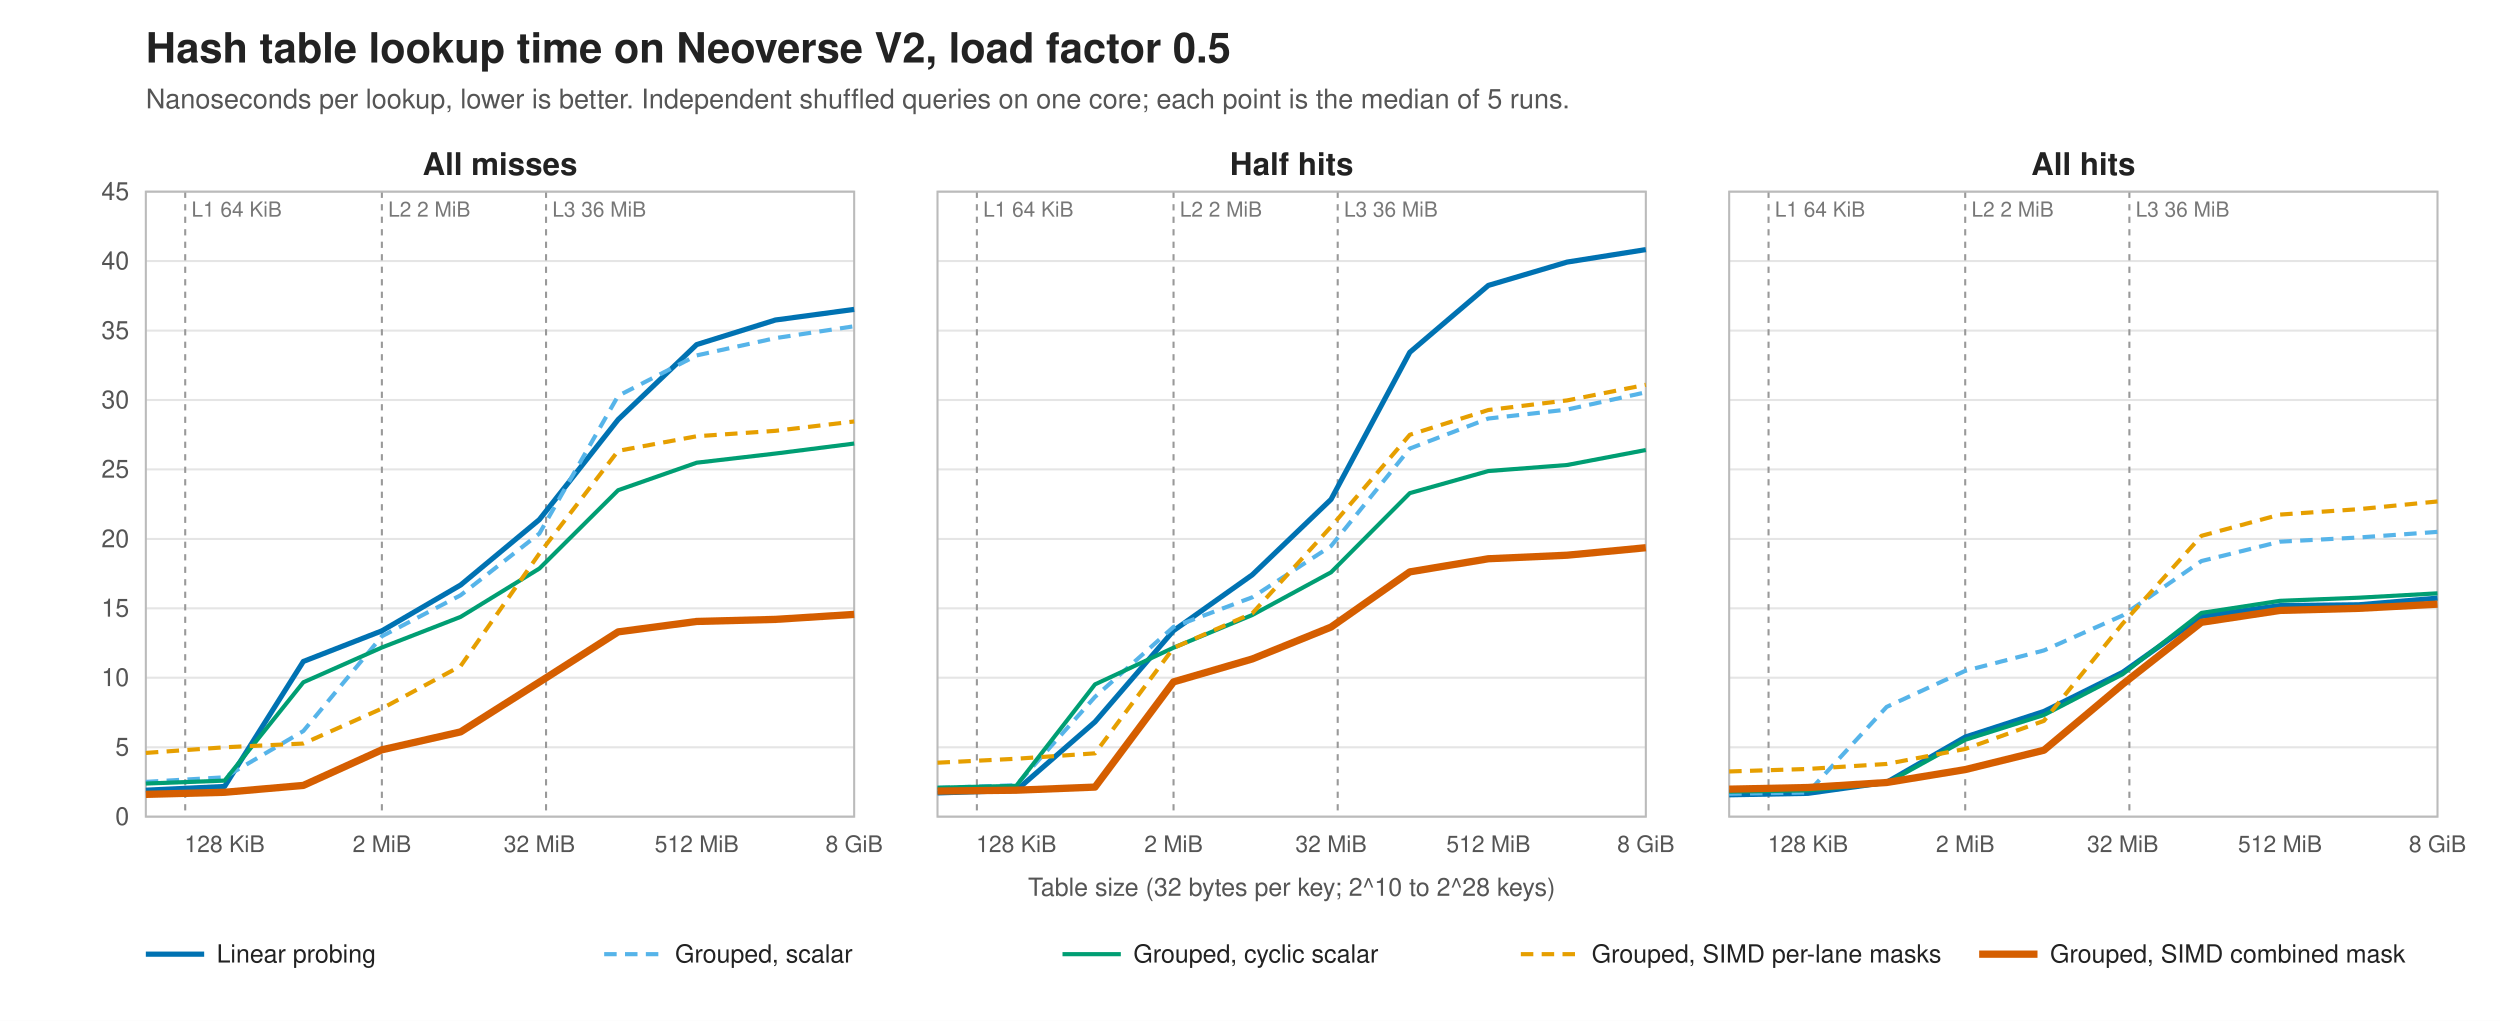
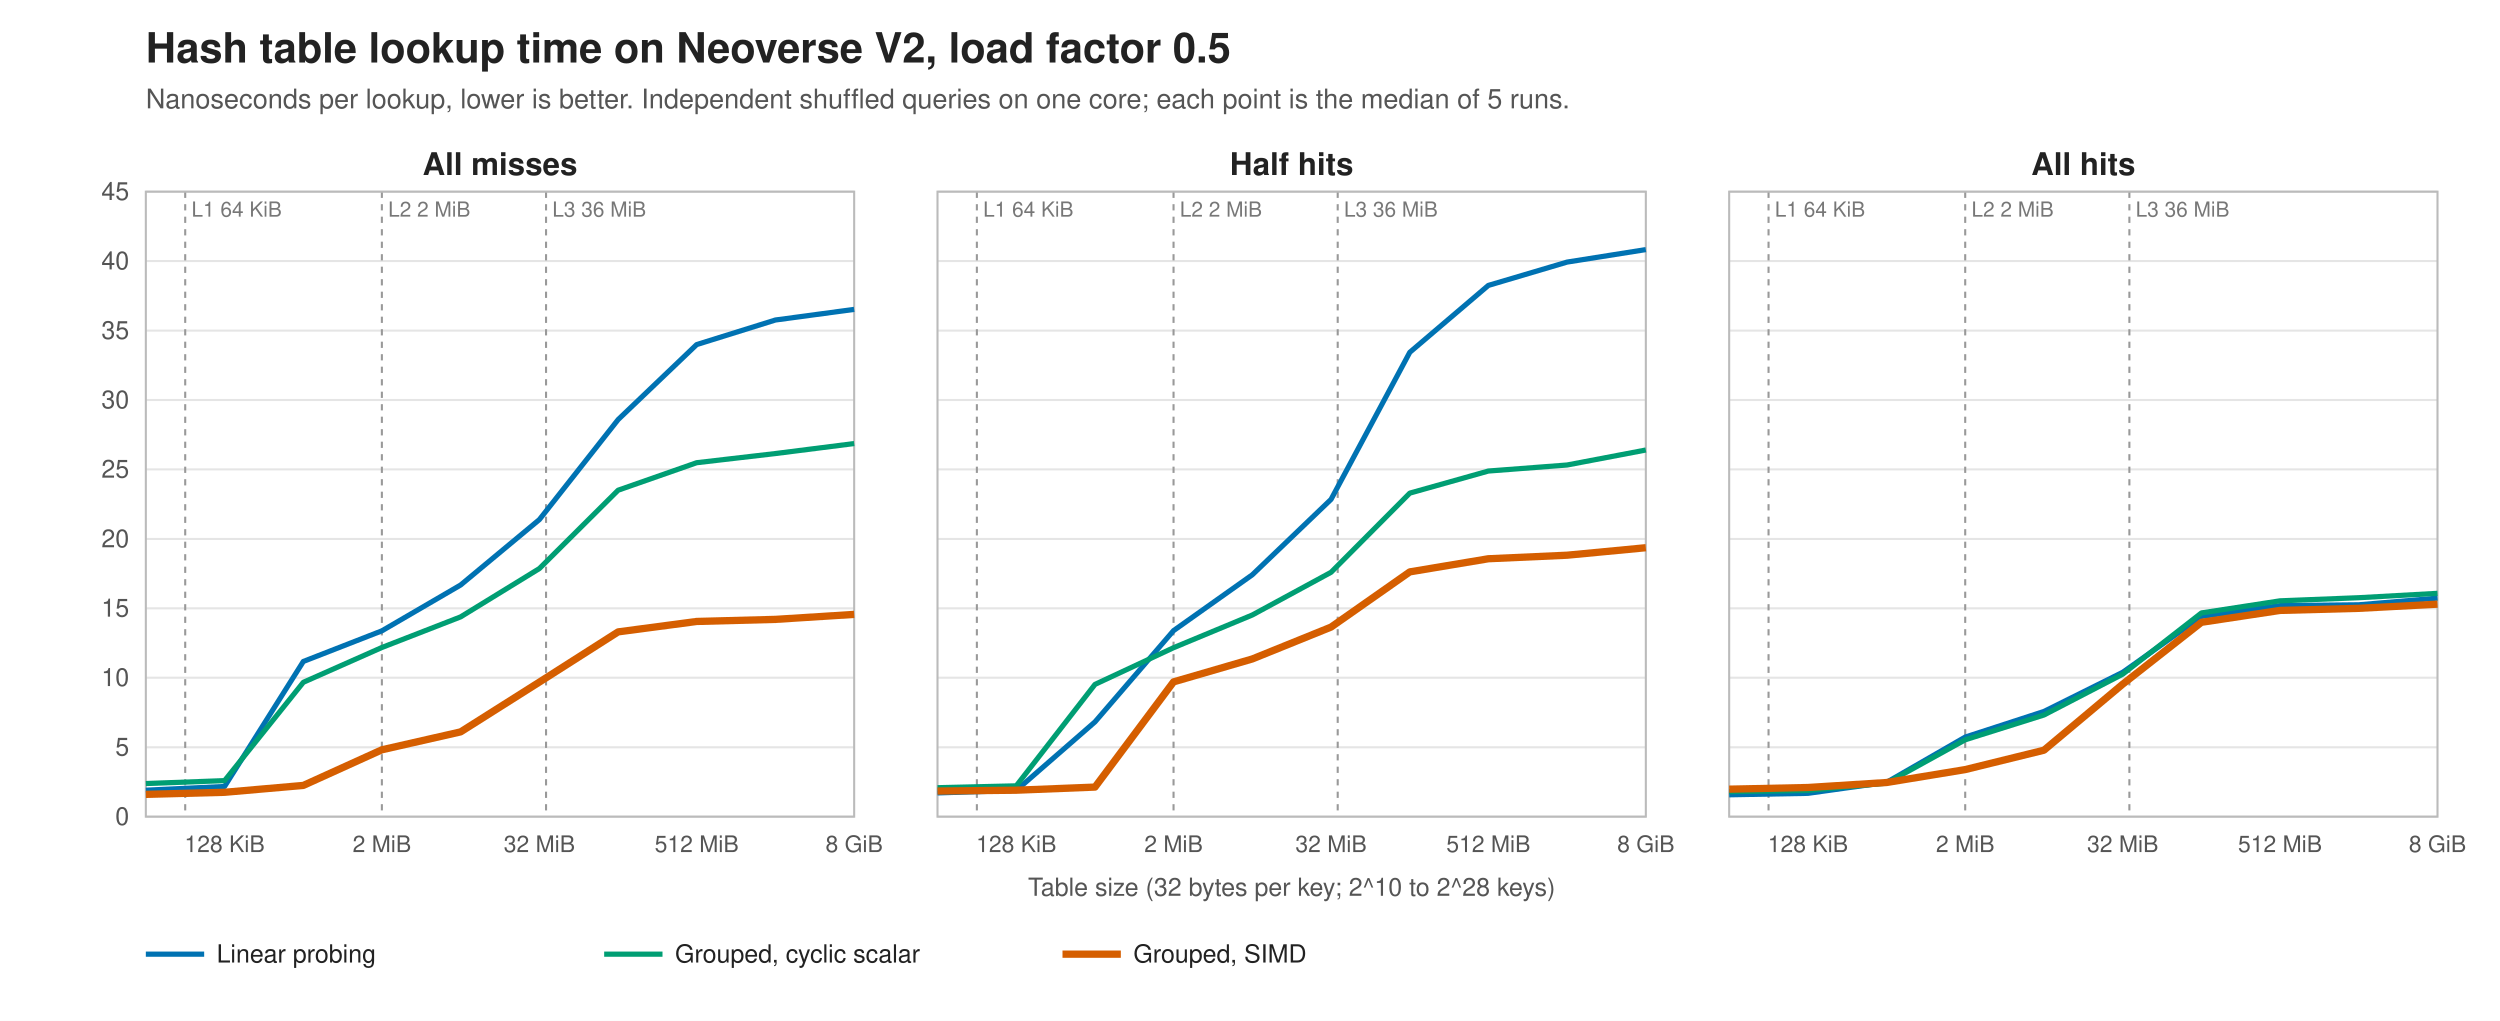
<svg xmlns="http://www.w3.org/2000/svg" width="1200" height="490" viewBox="0 0 1200 490" font-family="Helvetica, Arial, sans-serif">
  <rect width="1200" height="490" fill="white" />
  <text x="70" y="30" font-size="20" font-weight="bold" fill="#222">Hash table lookup time on Neoverse V2, load factor 0.5</text>
  <text x="70" y="52" font-size="13" fill="#555">Nanoseconds per lookup, lower is better. Independent shuffled queries on one core; each point is the median of 5 runs.</text>
  <text x="240.0" y="84" font-size="15" font-weight="bold" text-anchor="middle" fill="#222">All misses</text>
  <line x1="70" x2="410" y1="392.0" y2="392.0" stroke="#e5e5e5" />
  <text x="62" y="396.0" font-size="12" text-anchor="end" fill="#555">0</text>
  <line x1="70" x2="410" y1="358.7" y2="358.7" stroke="#e5e5e5" />
  <text x="62" y="362.7" font-size="12" text-anchor="end" fill="#555">5</text>
  <line x1="70" x2="410" y1="325.3" y2="325.3" stroke="#e5e5e5" />
  <text x="62" y="329.3" font-size="12" text-anchor="end" fill="#555">10</text>
  <line x1="70" x2="410" y1="292.0" y2="292.0" stroke="#e5e5e5" />
  <text x="62" y="296.0" font-size="12" text-anchor="end" fill="#555">15</text>
  <line x1="70" x2="410" y1="258.7" y2="258.7" stroke="#e5e5e5" />
  <text x="62" y="262.7" font-size="12" text-anchor="end" fill="#555">20</text>
  <line x1="70" x2="410" y1="225.3" y2="225.3" stroke="#e5e5e5" />
  <text x="62" y="229.3" font-size="12" text-anchor="end" fill="#555">25</text>
  <line x1="70" x2="410" y1="192.0" y2="192.0" stroke="#e5e5e5" />
  <text x="62" y="196.0" font-size="12" text-anchor="end" fill="#555">30</text>
  <line x1="70" x2="410" y1="158.7" y2="158.7" stroke="#e5e5e5" />
  <text x="62" y="162.7" font-size="12" text-anchor="end" fill="#555">35</text>
  <line x1="70" x2="410" y1="125.3" y2="125.3" stroke="#e5e5e5" />
  <text x="62" y="129.3" font-size="12" text-anchor="end" fill="#555">40</text>
  <line x1="70" x2="410" y1="92.0" y2="92.0" stroke="#e5e5e5" />
  <text x="62" y="96.0" font-size="12" text-anchor="end" fill="#555">45</text>
  <line x1="88.9" x2="88.9" y1="92" y2="392" stroke="#999" stroke-dasharray="3 3" />
  <text x="91.9" y="104" font-size="10" fill="#777">L1 64 KiB</text>
  <line x1="183.3" x2="183.3" y1="92" y2="392" stroke="#999" stroke-dasharray="3 3" />
  <text x="186.3" y="104" font-size="10" fill="#777">L2 2 MiB</text>
  <line x1="262.1" x2="262.1" y1="92" y2="392" stroke="#999" stroke-dasharray="3 3" />
  <text x="265.1" y="104" font-size="10" fill="#777">L3 36 MiB</text>
  <text x="107.8" y="409" font-size="11" text-anchor="middle" fill="#555">128 KiB</text>
  <text x="183.3" y="409" font-size="11" text-anchor="middle" fill="#555">2 MiB</text>
  <text x="258.9" y="409" font-size="11" text-anchor="middle" fill="#555">32 MiB</text>
  <text x="334.4" y="409" font-size="11" text-anchor="middle" fill="#555">512 MiB</text>
  <text x="410.0" y="409" font-size="11" text-anchor="middle" fill="#555">8 GiB</text>
  <rect x="70" y="92" width="340" height="300" fill="none" stroke="#bbb" />
  <polyline points="70.0,379.3 107.8,377.5 145.6,317.5 183.3,302.8 221.1,280.8 258.9,249.4 296.7,201.4 334.4,165.4 372.2,153.6 410.0,148.5" fill="none" stroke="#0072B2" stroke-width="2.5" stroke-linejoin="round" />
-   <polyline points="70.0,375.3 107.8,373.1 145.6,350.9 183.3,305.4 221.1,285.7 258.9,256.1 296.7,190.0 334.4,170.6 372.2,162.3 410.0,156.6" fill="none" stroke="#56B4E9" stroke-width="2.0" stroke-dasharray="6 4" stroke-linejoin="round" />
-   <polyline points="70.0,376.1 107.8,374.7 145.6,327.5 183.3,310.8 221.1,296.1 258.9,272.9 296.7,235.3 334.4,222.1 372.2,217.7 410.0,212.9" fill="none" stroke="#009E73" stroke-width="2.0" stroke-linejoin="round" />
-   <polyline points="70.0,361.4 107.8,358.7 145.6,356.9 183.3,340.1 221.1,319.7 258.9,265.7 296.7,216.4 334.4,209.4 372.2,206.8 410.0,202.3" fill="none" stroke="#E69F00" stroke-width="2.0" stroke-dasharray="6 4" stroke-linejoin="round" />
+   <polyline points="70.0,376.1 107.8,374.7 145.6,327.5 183.3,310.8 221.1,296.1 258.9,272.9 296.7,235.3 334.4,222.1 372.2,217.7 410.0,212.9" fill="none" stroke="#009E73" stroke-width="2.5" stroke-linejoin="round" />
  <polyline points="70.0,381.3 107.8,380.3 145.6,377.0 183.3,359.9 221.1,351.3 258.9,327.4 296.7,303.3 334.4,298.3 372.2,297.3 410.0,294.9" fill="none" stroke="#D55E00" stroke-width="3.5" stroke-linejoin="round" />
  <text x="620.0" y="84" font-size="15" font-weight="bold" text-anchor="middle" fill="#222">Half hits</text>
  <line x1="450" x2="790" y1="392.0" y2="392.0" stroke="#e5e5e5" />
  <line x1="450" x2="790" y1="358.7" y2="358.7" stroke="#e5e5e5" />
  <line x1="450" x2="790" y1="325.3" y2="325.3" stroke="#e5e5e5" />
  <line x1="450" x2="790" y1="292.0" y2="292.0" stroke="#e5e5e5" />
  <line x1="450" x2="790" y1="258.7" y2="258.7" stroke="#e5e5e5" />
  <line x1="450" x2="790" y1="225.3" y2="225.3" stroke="#e5e5e5" />
  <line x1="450" x2="790" y1="192.0" y2="192.0" stroke="#e5e5e5" />
  <line x1="450" x2="790" y1="158.7" y2="158.7" stroke="#e5e5e5" />
  <line x1="450" x2="790" y1="125.3" y2="125.3" stroke="#e5e5e5" />
  <line x1="450" x2="790" y1="92.0" y2="92.0" stroke="#e5e5e5" />
  <line x1="468.9" x2="468.9" y1="92" y2="392" stroke="#999" stroke-dasharray="3 3" />
  <text x="471.9" y="104" font-size="10" fill="#777">L1 64 KiB</text>
  <line x1="563.3" x2="563.3" y1="92" y2="392" stroke="#999" stroke-dasharray="3 3" />
  <text x="566.3" y="104" font-size="10" fill="#777">L2 2 MiB</text>
  <line x1="642.1" x2="642.1" y1="92" y2="392" stroke="#999" stroke-dasharray="3 3" />
  <text x="645.1" y="104" font-size="10" fill="#777">L3 36 MiB</text>
  <text x="487.8" y="409" font-size="11" text-anchor="middle" fill="#555">128 KiB</text>
  <text x="563.3" y="409" font-size="11" text-anchor="middle" fill="#555">2 MiB</text>
  <text x="638.9" y="409" font-size="11" text-anchor="middle" fill="#555">32 MiB</text>
  <text x="714.4" y="409" font-size="11" text-anchor="middle" fill="#555">512 MiB</text>
  <text x="790.0" y="409" font-size="11" text-anchor="middle" fill="#555">8 GiB</text>
  <rect x="450" y="92" width="340" height="300" fill="none" stroke="#bbb" />
  <polyline points="450.0,380.6 487.8,379.4 525.6,346.5 563.3,302.7 601.1,275.9 638.9,239.7 676.7,169.1 714.4,137.0 752.2,125.8 790.0,119.8" fill="none" stroke="#0072B2" stroke-width="2.5" stroke-linejoin="round" />
-   <polyline points="450.0,378.2 487.8,376.9 525.6,334.5 563.3,300.9 601.1,286.7 638.9,262.1 676.7,215.3 714.4,200.9 752.2,196.6 790.0,188.3" fill="none" stroke="#56B4E9" stroke-width="2.0" stroke-dasharray="6 4" stroke-linejoin="round" />
-   <polyline points="450.0,378.1 487.8,377.2 525.6,328.5 563.3,310.9 601.1,295.2 638.9,274.7 676.7,236.7 714.4,226.1 752.2,223.2 790.0,216.0" fill="none" stroke="#009E73" stroke-width="2.0" stroke-linejoin="round" />
-   <polyline points="450.0,366.1 487.8,364.2 525.6,361.6 563.3,311.0 601.1,294.4 638.9,252.8 676.7,208.7 714.4,196.8 752.2,192.2 790.0,184.7" fill="none" stroke="#E69F00" stroke-width="2.0" stroke-dasharray="6 4" stroke-linejoin="round" />
+   <polyline points="450.0,378.1 487.8,377.2 525.6,328.5 563.3,310.9 601.1,295.2 638.9,274.7 676.7,236.7 714.4,226.1 752.2,223.2 790.0,216.0" fill="none" stroke="#009E73" stroke-width="2.5" stroke-linejoin="round" />
  <polyline points="450.0,379.7 487.8,379.3 525.6,377.8 563.3,327.3 601.1,316.3 638.9,301.0 676.7,274.5 714.4,268.2 752.2,266.5 790.0,262.9" fill="none" stroke="#D55E00" stroke-width="3.5" stroke-linejoin="round" />
  <text x="1000.0" y="84" font-size="15" font-weight="bold" text-anchor="middle" fill="#222">All hits</text>
  <line x1="830" x2="1170" y1="392.0" y2="392.0" stroke="#e5e5e5" />
  <line x1="830" x2="1170" y1="358.7" y2="358.7" stroke="#e5e5e5" />
  <line x1="830" x2="1170" y1="325.3" y2="325.3" stroke="#e5e5e5" />
  <line x1="830" x2="1170" y1="292.0" y2="292.0" stroke="#e5e5e5" />
  <line x1="830" x2="1170" y1="258.7" y2="258.7" stroke="#e5e5e5" />
  <line x1="830" x2="1170" y1="225.3" y2="225.3" stroke="#e5e5e5" />
  <line x1="830" x2="1170" y1="192.0" y2="192.0" stroke="#e5e5e5" />
  <line x1="830" x2="1170" y1="158.7" y2="158.7" stroke="#e5e5e5" />
  <line x1="830" x2="1170" y1="125.3" y2="125.3" stroke="#e5e5e5" />
  <line x1="830" x2="1170" y1="92.0" y2="92.0" stroke="#e5e5e5" />
  <line x1="848.9" x2="848.9" y1="92" y2="392" stroke="#999" stroke-dasharray="3 3" />
  <text x="851.9" y="104" font-size="10" fill="#777">L1 64 KiB</text>
  <line x1="943.3" x2="943.3" y1="92" y2="392" stroke="#999" stroke-dasharray="3 3" />
  <text x="946.3" y="104" font-size="10" fill="#777">L2 2 MiB</text>
  <line x1="1022.1" x2="1022.1" y1="92" y2="392" stroke="#999" stroke-dasharray="3 3" />
  <text x="1025.1" y="104" font-size="10" fill="#777">L3 36 MiB</text>
  <text x="867.8" y="409" font-size="11" text-anchor="middle" fill="#555">128 KiB</text>
  <text x="943.3" y="409" font-size="11" text-anchor="middle" fill="#555">2 MiB</text>
  <text x="1018.9" y="409" font-size="11" text-anchor="middle" fill="#555">32 MiB</text>
  <text x="1094.4" y="409" font-size="11" text-anchor="middle" fill="#555">512 MiB</text>
  <text x="1170.0" y="409" font-size="11" text-anchor="middle" fill="#555">8 GiB</text>
  <rect x="830" y="92" width="340" height="300" fill="none" stroke="#bbb" />
  <polyline points="830.0,381.5 867.8,380.8 905.6,375.5 943.3,353.8 981.1,341.5 1018.9,322.7 1056.7,295.9 1094.4,290.7 1132.2,290.3 1170.0,287.1" fill="none" stroke="#0072B2" stroke-width="2.5" stroke-linejoin="round" />
-   <polyline points="830.0,381.0 867.8,380.4 905.6,339.3 943.3,322.0 981.1,312.2 1018.9,295.4 1056.7,269.3 1094.4,260.0 1132.2,258.0 1170.0,255.3" fill="none" stroke="#56B4E9" stroke-width="2.0" stroke-dasharray="6 4" stroke-linejoin="round" />
-   <polyline points="830.0,380.0 867.8,379.4 905.6,375.9 943.3,355.1 981.1,343.2 1018.9,323.6 1056.7,294.2 1094.4,288.4 1132.2,286.9 1170.0,284.8" fill="none" stroke="#009E73" stroke-width="2.0" stroke-linejoin="round" />
-   <polyline points="830.0,370.3 867.8,369.1 905.6,366.7 943.3,359.5 981.1,346.0 1018.9,299.3 1056.7,257.2 1094.4,247.0 1132.2,244.4 1170.0,240.7" fill="none" stroke="#E69F00" stroke-width="2.0" stroke-dasharray="6 4" stroke-linejoin="round" />
+   <polyline points="830.0,380.0 867.8,379.4 905.6,375.9 943.3,355.1 981.1,343.2 1018.9,323.6 1056.7,294.2 1094.4,288.4 1132.2,286.9 1170.0,284.8" fill="none" stroke="#009E73" stroke-width="2.5" stroke-linejoin="round" />
  <polyline points="830.0,378.8 867.8,378.0 905.6,375.6 943.3,369.4 981.1,360.1 1018.9,328.4 1056.7,298.7 1094.4,293.0 1132.2,292.0 1170.0,290.0" fill="none" stroke="#D55E00" stroke-width="3.5" stroke-linejoin="round" />
  <text x="620.0" y="430" font-size="12" text-anchor="middle" fill="#555">Table size (32 bytes per key; 2^10 to 2^28 keys)</text>
  <line x1="70" x2="98" y1="458" y2="458" stroke="#0072B2" stroke-width="2.5" />
  <text x="104" y="462" font-size="12" fill="#222">Linear probing</text>
-   <line x1="290" x2="318" y1="458" y2="458" stroke="#56B4E9" stroke-width="2.0" stroke-dasharray="6 4" />
-   <text x="324" y="462" font-size="12" fill="#222">Grouped, scalar</text>
-   <line x1="510" x2="538" y1="458" y2="458" stroke="#009E73" stroke-width="2.0" />
-   <text x="544" y="462" font-size="12" fill="#222">Grouped, cyclic scalar</text>
-   <line x1="730" x2="758" y1="458" y2="458" stroke="#E69F00" stroke-width="2.0" stroke-dasharray="6 4" />
-   <text x="764" y="462" font-size="12" fill="#222">Grouped, SIMD per-lane masks</text>
-   <line x1="950" x2="978" y1="458" y2="458" stroke="#D55E00" stroke-width="3.5" />
-   <text x="984" y="462" font-size="12" fill="#222">Grouped, SIMD combined mask</text>
+   <line x1="290" x2="318" y1="458" y2="458" stroke="#009E73" stroke-width="2.5" />
+   <text x="324" y="462" font-size="12" fill="#222">Grouped, cyclic scalar</text>
+   <line x1="510" x2="538" y1="458" y2="458" stroke="#D55E00" stroke-width="3.5" />
+   <text x="544" y="462" font-size="12" fill="#222">Grouped, SIMD</text>
</svg>
